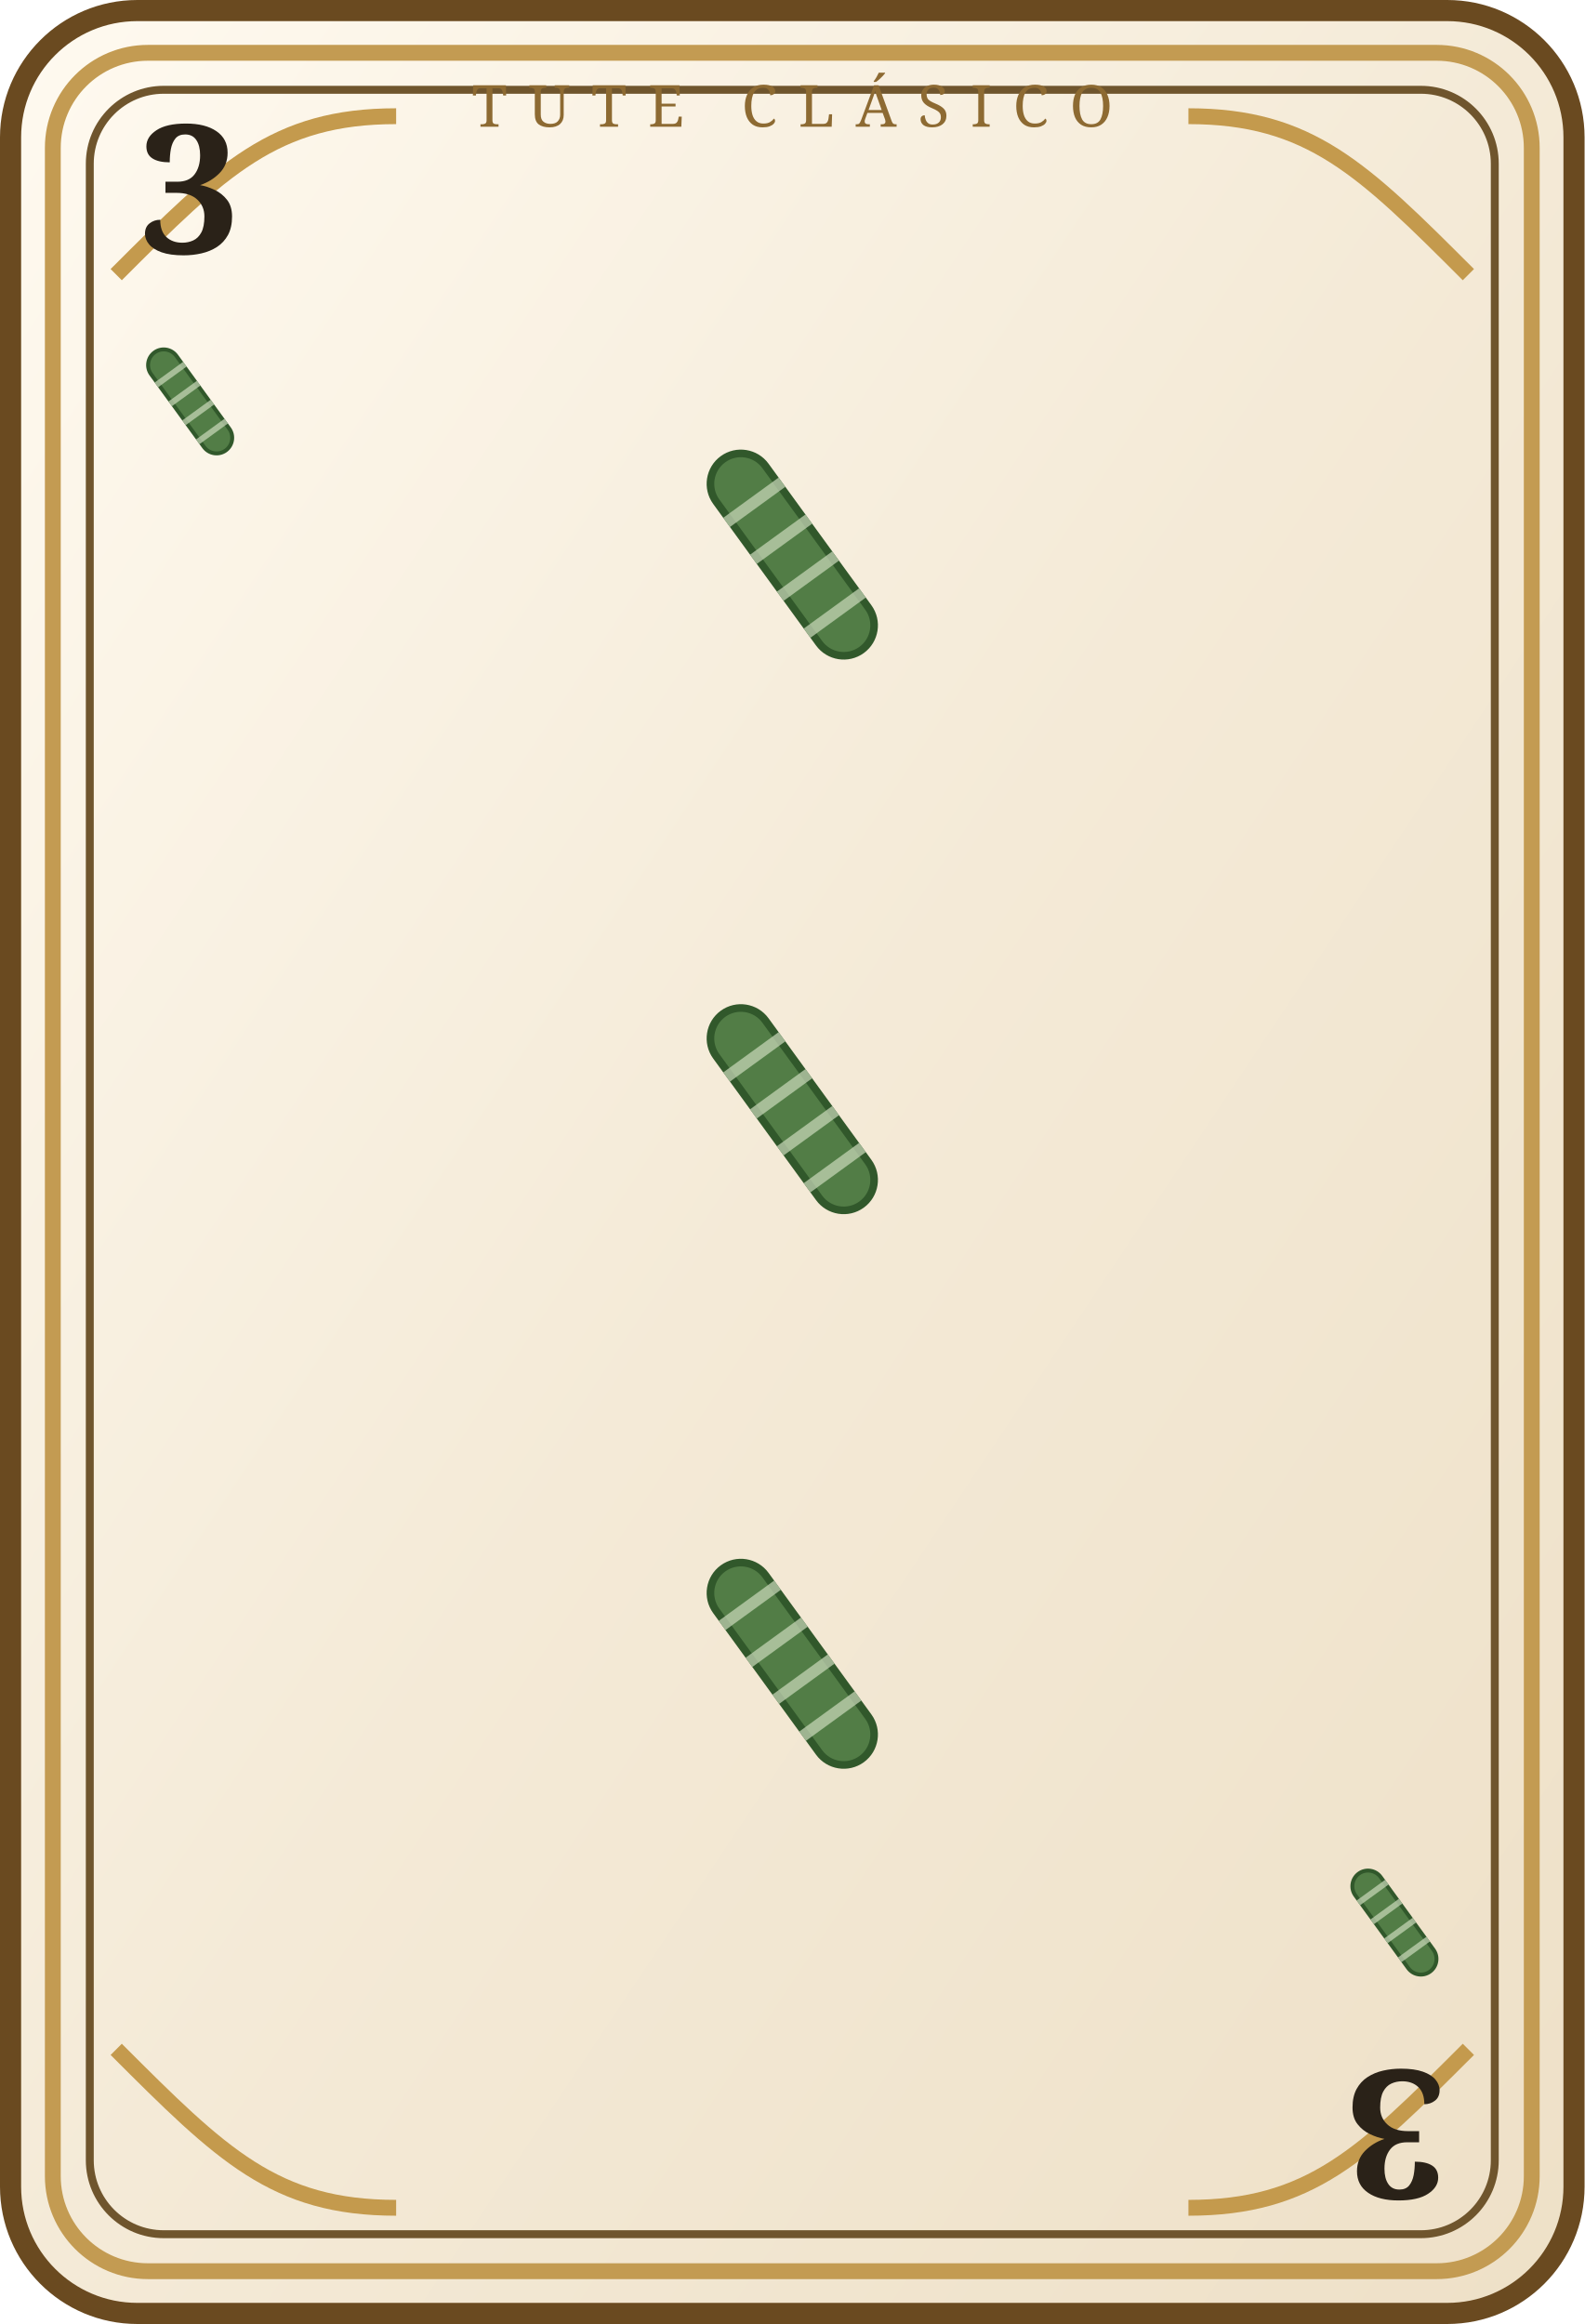
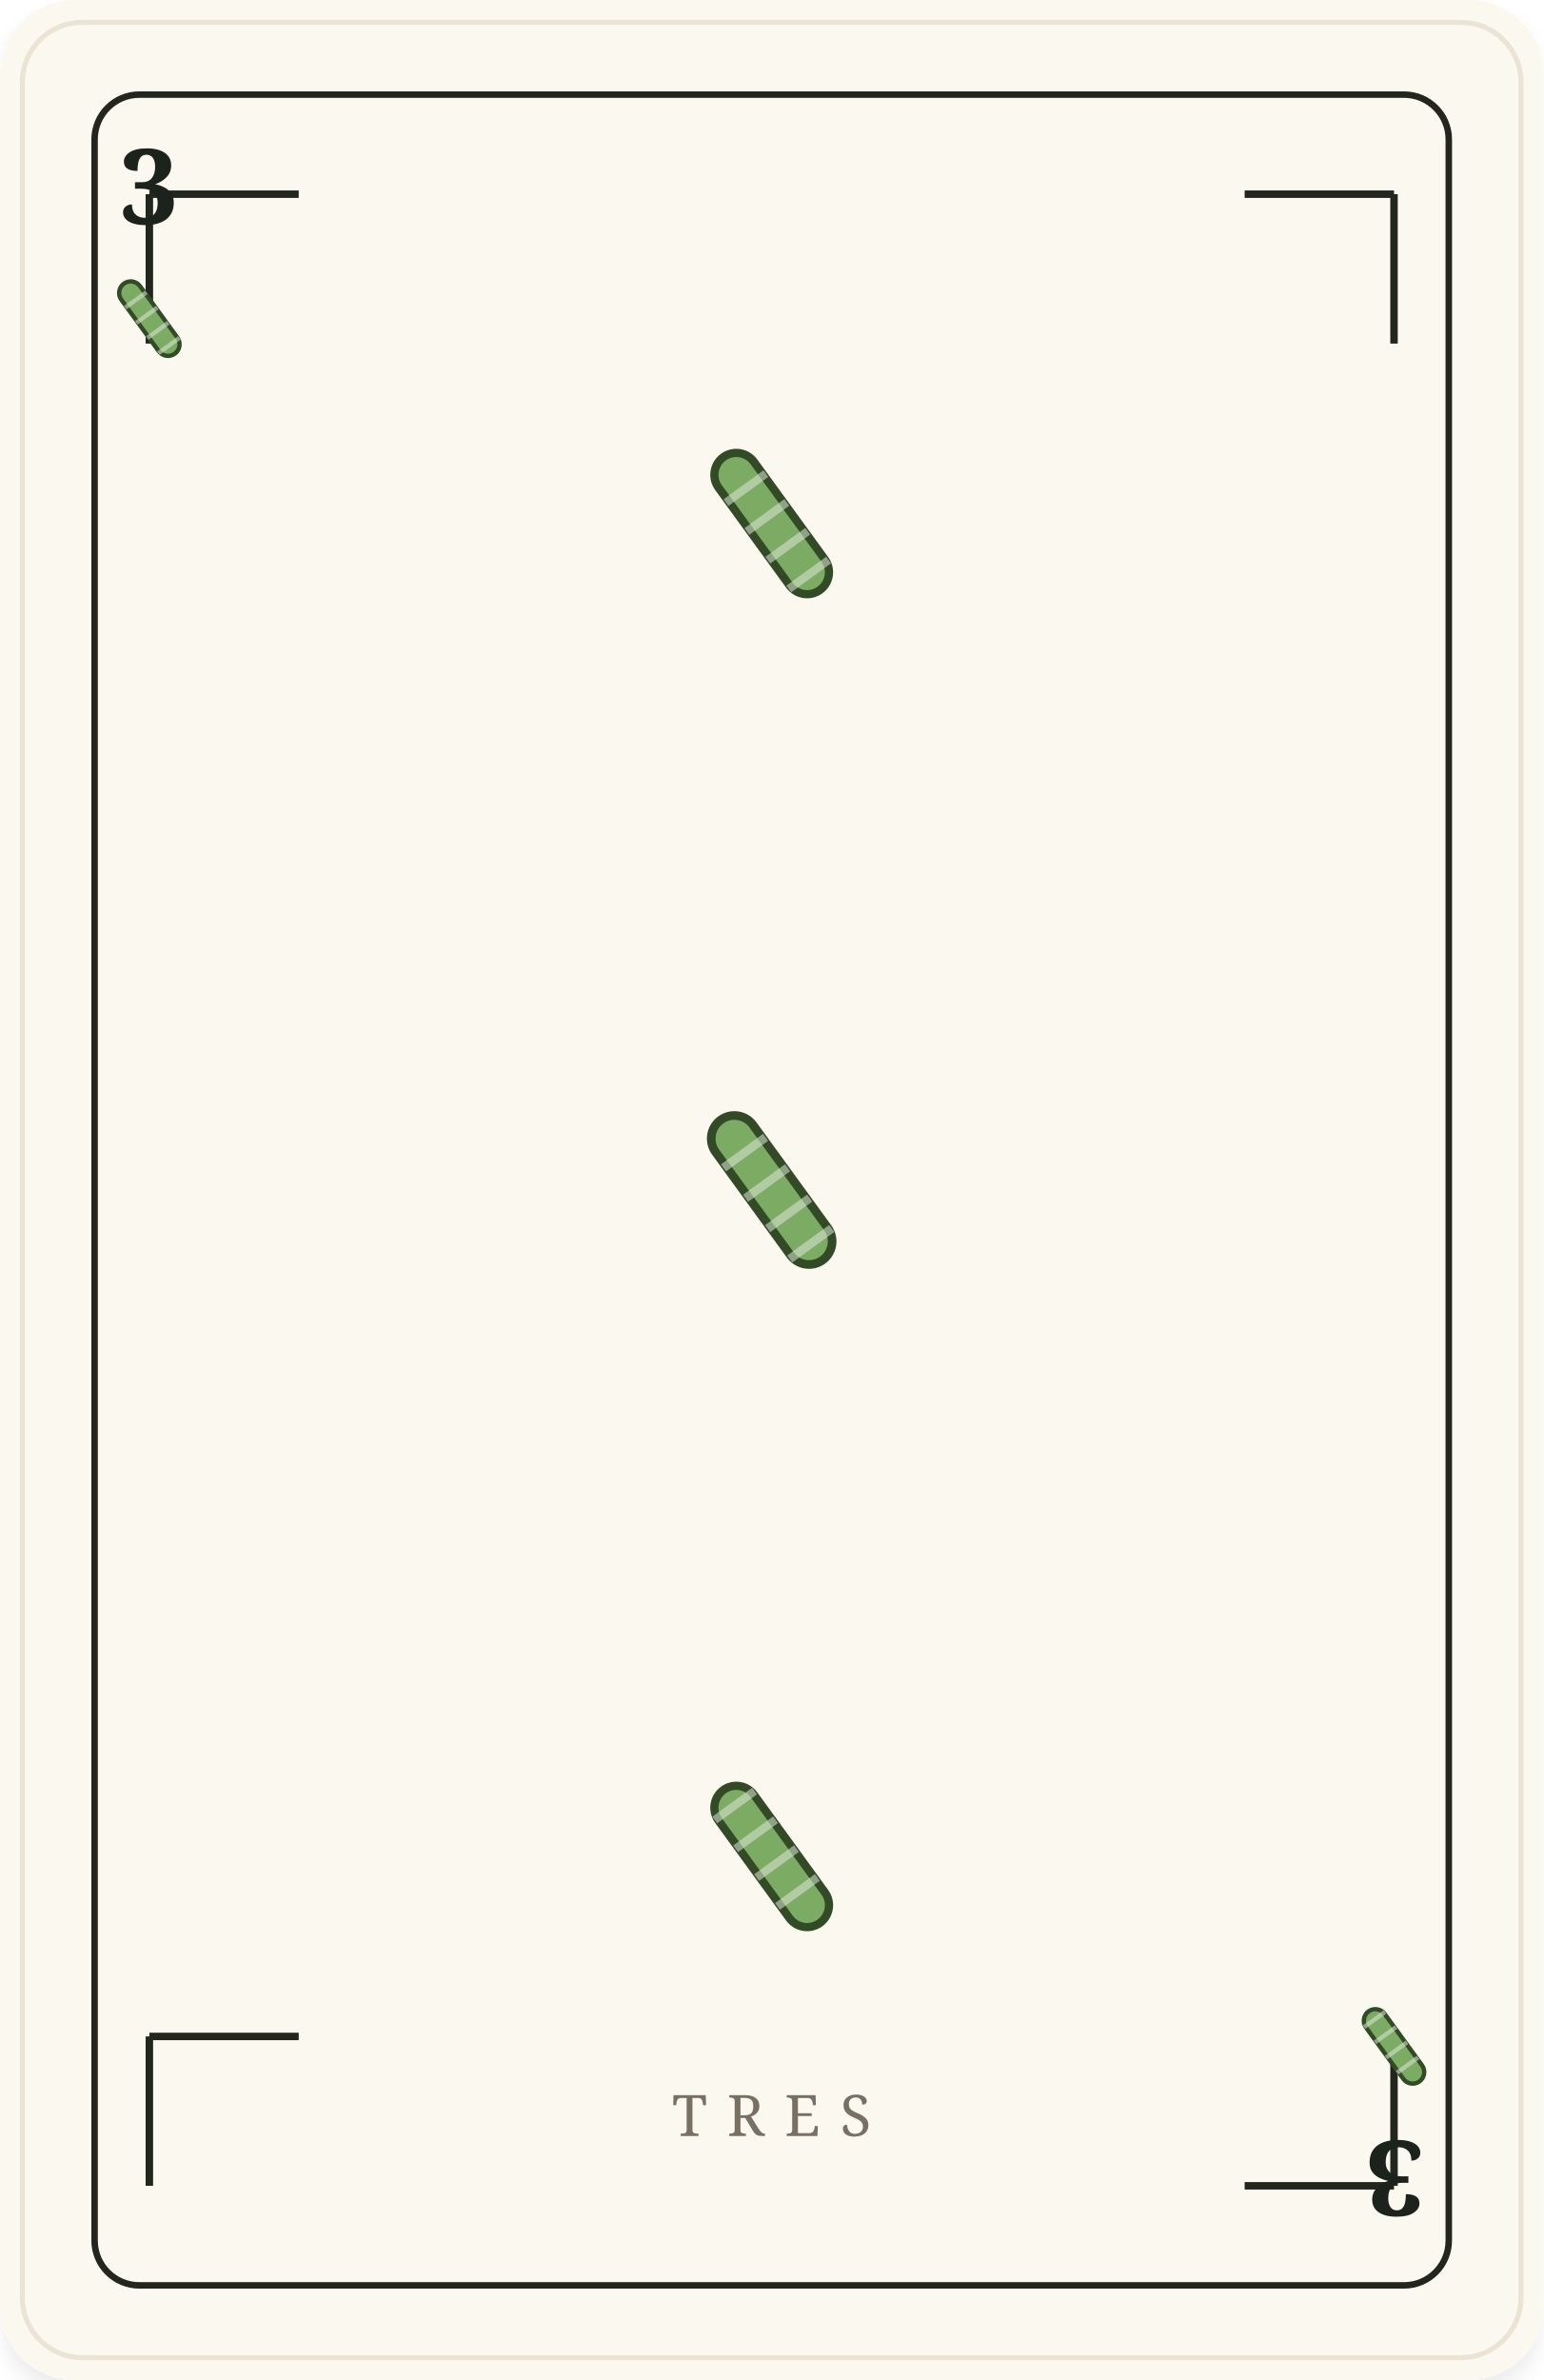
- <svg xmlns="http://www.w3.org/2000/svg" width="300" height="440" viewBox="0 0 300 440">
+ <svg xmlns="http://www.w3.org/2000/svg" width="620" height="956" viewBox="0 0 620 956">
  <defs>
-     <linearGradient id="paper" x1="0" y1="0" x2="1" y2="1">
-       <stop offset="0" stop-color="#fffaf0" />
-       <stop offset=".5" stop-color="#f4ead7" />
-       <stop offset="1" stop-color="#eee0c7" />
+     <filter id="shadow" x="-20%" y="-20%" width="140%" height="140%">
+       <feDropShadow dx="0" dy="5" stdDeviation="4" flood-opacity=".08" />
+     </filter>
+     <linearGradient id="oroFill" x1="0" x2="1">
+       <stop offset="0" stop-color="#f7db89" />
+       <stop offset="1" stop-color="#d19309" />
    </linearGradient>
-     <linearGradient id="gold" x1="0" y1="0" x2="1" y2="1">
-       <stop offset="0" stop-color="#fff0ae" />
-       <stop offset=".48" stop-color="#d9aa45" />
-       <stop offset="1" stop-color="#9f6810" />
-     </linearGradient>
-     <linearGradient id="cloth" x1="0" y1="0" x2="1" y2="1">
-       <stop offset="0" stop-color="#fff" />
-       <stop offset="1" stop-color="#000" />
-     </linearGradient>
-     <filter id="grain">
-       <feTurbulence type="fractalNoise" baseFrequency=".8" numOctaves="2" seed="4" />
-       <feColorMatrix values="1 0 0 0 0 0 1 0 0 0 0 0 1 0 0 0 0 0 .035 0" />
-     </filter>
-     <filter id="shadow">
-       <feDropShadow dx="0" dy="3" stdDeviation="2" flood-opacity=".2" />
-     </filter>
  </defs>
-   <rect x="2" y="2" width="296" height="436" rx="24" fill="url(#paper)" stroke="#6a4a20" stroke-width="4" />
-   <rect x="10" y="10" width="280" height="420" rx="18" fill="none" stroke="#c39b52" stroke-width="3" />
-   <rect x="17" y="17" width="266" height="406" rx="14" fill="none" stroke="#6f552d" stroke-width="1.5" />
-   <path d="M22 52C42 32 52 22 75 22M225 22c23 0 33 10 53 30M22 388c20 20 30 30 53 30M225 418c23 0 33-10 53-30" fill="none" stroke="#c49a4d" stroke-width="3" />
-   <g>
-     <g transform="translate(150 105) rotate(0) scale(0.72)" opacity="1">
-       <g transform="rotate(-36)">
-         <rect x="-8" y="-31" width="16" height="62" rx="8" fill="#527d46" stroke="#31582b" stroke-width="2" />
-         <path d="M-9-17H9M-9-5H9M-9 7H9M-9 19H9" stroke="#c7d7b8" stroke-width="3" opacity=".72" />
+   <g filter="url(#shadow)">
+     <rect width="620" height="956" rx="30" fill="#fbf8f0" />
+     <rect x="9" y="9" width="602" height="938" rx="24" fill="none" stroke="#ebe3d4" stroke-width="2" />
+     <rect x="38" y="38" width="544" height="880" rx="18" fill="none" stroke="#23251f" stroke-width="2.6" />
+     <path d="M60 78H120M60 78V138" stroke="#23251f" stroke-width="3" />
+     <path d="M500 78H560M560 78V138" stroke="#23251f" stroke-width="3" />
+     <path d="M60 818H120M60 818V878" stroke="#23251f" stroke-width="3" />
+     <path d="M500 878H560M560 818V878" stroke="#23251f" stroke-width="3" />
+     <g transform="translate(60 90)">
+       <text x="0" y="0" text-anchor="middle" font-family="Georgia,serif" font-size="42" font-weight="700" fill="#1d211b">3</text>
+       <g transform="translate(0 38) scale(.58)">
+         <g transform="rotate(-36)">
+           <rect x="-8" y="-30" width="16" height="60" rx="8" fill="#7cab63" stroke="#304b26" stroke-width="3" />
+           <path d="M-9 -16H9M-9 -3H9M-9 10H9M-9 23H9" stroke="#dce8d6" stroke-width="3" opacity=".55" />
+         </g>
      </g>
    </g>
-     <g transform="translate(150 210) rotate(0) scale(0.72)" opacity="1">
-       <g transform="rotate(-36)">
-         <rect x="-8" y="-31" width="16" height="62" rx="8" fill="#527d46" stroke="#31582b" stroke-width="2" />
-         <path d="M-9-17H9M-9-5H9M-9 7H9M-9 19H9" stroke="#c7d7b8" stroke-width="3" opacity=".72" />
+     <g transform="translate(560 860) rotate(180 0 0)">
+       <text x="0" y="0" text-anchor="middle" font-family="Georgia,serif" font-size="42" font-weight="700" fill="#1d211b">3</text>
+       <g transform="translate(0 38) scale(.58)">
+         <g transform="rotate(-36)">
+           <rect x="-8" y="-30" width="16" height="60" rx="8" fill="#7cab63" stroke="#304b26" stroke-width="3" />
+           <path d="M-9 -16H9M-9 -3H9M-9 10H9M-9 23H9" stroke="#dce8d6" stroke-width="3" opacity=".55" />
+         </g>
      </g>
    </g>
-     <g transform="translate(150 315) rotate(180) scale(0.72)" opacity="1">
+     <g transform="translate(310.0 210.3) scale(1.1) rotate(0)">
      <g transform="rotate(-36)">
-         <rect x="-8" y="-31" width="16" height="62" rx="8" fill="#527d46" stroke="#31582b" stroke-width="2" />
-         <path d="M-9-17H9M-9-5H9M-9 7H9M-9 19H9" stroke="#c7d7b8" stroke-width="3" opacity=".72" />
+         <rect x="-8" y="-30" width="16" height="60" rx="8" fill="#7cab63" stroke="#304b26" stroke-width="3" />
+         <path d="M-9 -16H9M-9 -3H9M-9 10H9M-9 23H9" stroke="#dce8d6" stroke-width="3" opacity=".55" />
      </g>
    </g>
-   </g>
-   <g transform="translate(36 48) rotate(0)">
-     <text x="0" y="0" text-anchor="middle" font-family="Georgia,serif" font-size="34" font-weight="700" fill="#2a2218">3</text>
-     <g transform="translate(0 28) rotate(0) scale(0.37)" opacity="1">
+     <g transform="translate(310.0 478.0) scale(1.16) rotate(0)">
      <g transform="rotate(-36)">
-         <rect x="-8" y="-31" width="16" height="62" rx="8" fill="#527d46" stroke="#31582b" stroke-width="2" />
-         <path d="M-9-17H9M-9-5H9M-9 7H9M-9 19H9" stroke="#c7d7b8" stroke-width="3" opacity=".72" />
+         <rect x="-8" y="-30" width="16" height="60" rx="8" fill="#7cab63" stroke="#304b26" stroke-width="3" />
+         <path d="M-9 -16H9M-9 -3H9M-9 10H9M-9 23H9" stroke="#dce8d6" stroke-width="3" opacity=".55" />
      </g>
    </g>
-   </g>
-   <g transform="translate(264 392) rotate(180)">
-     <text x="0" y="0" text-anchor="middle" font-family="Georgia,serif" font-size="34" font-weight="700" fill="#2a2218">3</text>
-     <g transform="translate(0 28) rotate(0) scale(0.37)" opacity="1">
+     <g transform="translate(310.0 745.7) scale(1.1) rotate(180)">
      <g transform="rotate(-36)">
-         <rect x="-8" y="-31" width="16" height="62" rx="8" fill="#527d46" stroke="#31582b" stroke-width="2" />
-         <path d="M-9-17H9M-9-5H9M-9 7H9M-9 19H9" stroke="#c7d7b8" stroke-width="3" opacity=".72" />
+         <rect x="-8" y="-30" width="16" height="60" rx="8" fill="#7cab63" stroke="#304b26" stroke-width="3" />
+         <path d="M-9 -16H9M-9 -3H9M-9 10H9M-9 23H9" stroke="#dce8d6" stroke-width="3" opacity=".55" />
      </g>
    </g>
+     <text x="310" y="858" text-anchor="middle" font-family="Georgia,serif" font-size="23" letter-spacing="8" fill="#5a5246" opacity=".82">TRES</text>
  </g>
-   <text x="150" y="24" text-anchor="middle" font-family="Georgia,serif" font-size="11" letter-spacing="4" fill="#8d6a32">TUTE CLÁSICO</text>
</svg>
